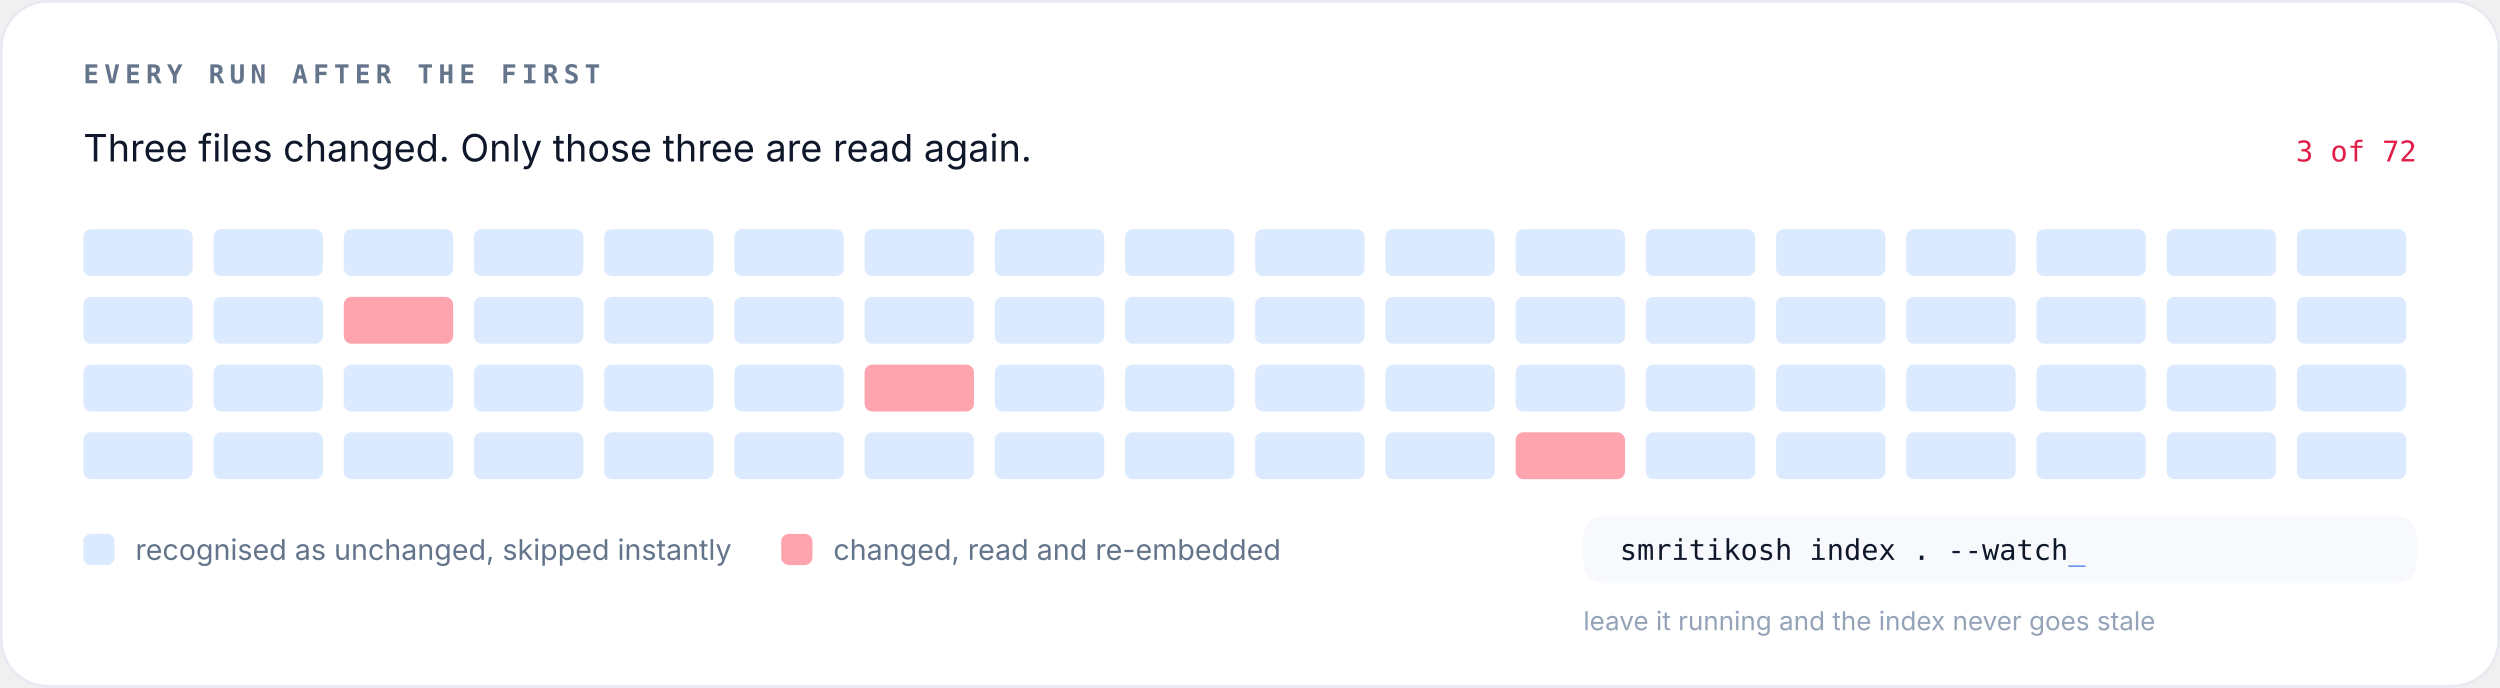
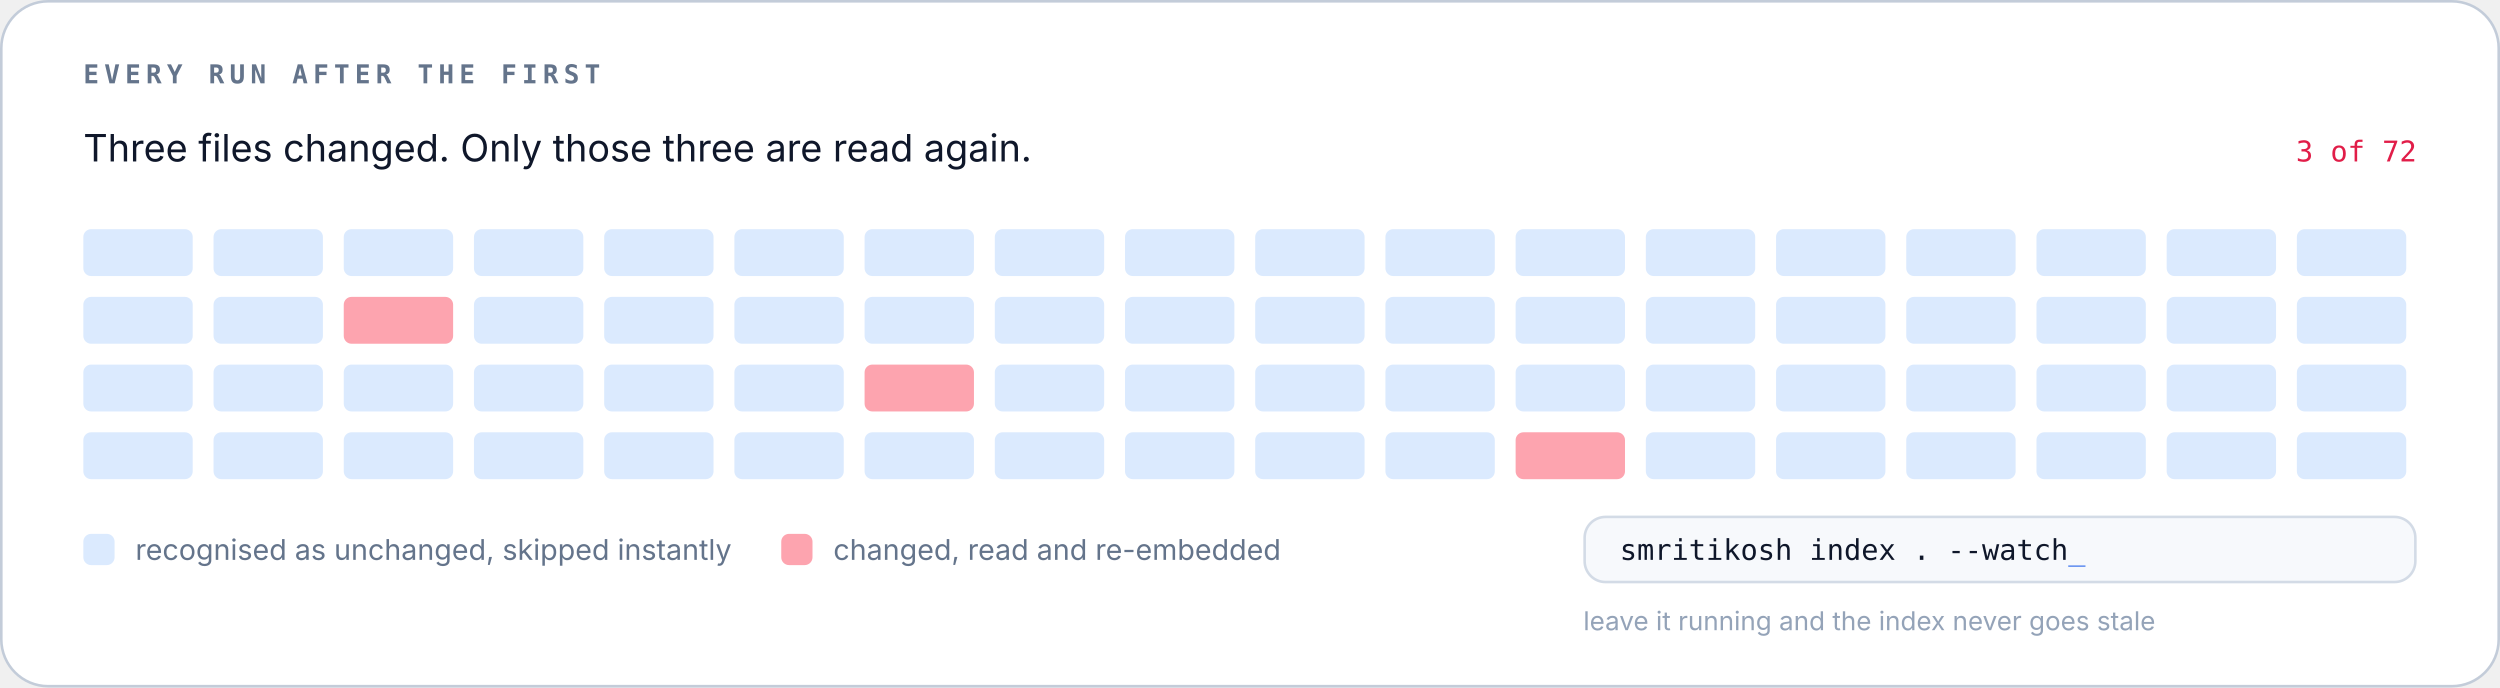
<svg xmlns="http://www.w3.org/2000/svg" viewBox="0 0 960 264" width="960" height="264" role="img" aria-label="A grid of 72 files after a re-index. Three of them changed and are read again; the other 69 are recognised as unchanged and skipped instantly, with their existing vectors reused. Keywords: incremental indexing, delta processing, SHA-256 file skipping, chunk memoization, watch mode.">
  <defs>
    <style>
      .sans{font-family:Inter,-apple-system,BlinkMacSystemFont,"Segoe UI",Roboto,Helvetica,Arial,sans-serif}
      .mono{font-family:"JetBrains Mono",ui-monospace,SFMono-Regular,Menlo,Consolas,monospace}
      .cap{font-size:10px;letter-spacing:.2em;font-weight:700}
      .ink{fill:#0F172A}
      .mut{fill:#64748B}
      .faint{fill:#94A3B8}

      .changed { animation: sk-changed 2.2s ease-in-out infinite; }
      @keyframes sk-changed { 0%,100% { opacity:1 } 50% { opacity:.38 } }

      .type { animation: sk-type 5s steps(1,end) infinite; }
      @keyframes sk-type { 0%,48% { opacity:1 } 50%,98% { opacity:0 } 100% { opacity:1 } }

      @media (prefers-reduced-motion: reduce) {
        .changed,.type { animation:none }
      }
    </style>
  </defs>
-   <rect x="0.5" y="0.5" width="959" height="263" rx="18" fill="#FFFFFF" stroke="#E7EAF0" />
+   <rect x="0.5" y="0.5" width="959" height="263" rx="18" fill="#FFFFFF" stroke="#C3CCD9" />
  <text class="mono cap" x="32" y="32" fill="#64748B">EVERY RUN AFTER THE FIRST</text>
  <text class="sans ink" x="32" y="62" font-size="14.5">Three files changed. Only those three are read again.</text>
  <text class="mono" x="928" y="62" font-size="11" fill="#E11D48" text-anchor="end">3 of 72</text>
  <g fill="#DBEAFE">
    <rect x="32" y="88" width="42" height="18" rx="3" />
    <rect x="82" y="88" width="42" height="18" rx="3" />
    <rect x="132" y="88" width="42" height="18" rx="3" />
    <rect x="182" y="88" width="42" height="18" rx="3" />
    <rect x="232" y="88" width="42" height="18" rx="3" />
    <rect x="282" y="88" width="42" height="18" rx="3" />
    <rect x="332" y="88" width="42" height="18" rx="3" />
    <rect x="382" y="88" width="42" height="18" rx="3" />
    <rect x="432" y="88" width="42" height="18" rx="3" />
    <rect x="482" y="88" width="42" height="18" rx="3" />
    <rect x="532" y="88" width="42" height="18" rx="3" />
    <rect x="582" y="88" width="42" height="18" rx="3" />
    <rect x="632" y="88" width="42" height="18" rx="3" />
    <rect x="682" y="88" width="42" height="18" rx="3" />
    <rect x="732" y="88" width="42" height="18" rx="3" />
    <rect x="782" y="88" width="42" height="18" rx="3" />
    <rect x="832" y="88" width="42" height="18" rx="3" />
    <rect x="882" y="88" width="42" height="18" rx="3" />
    <rect x="32" y="114" width="42" height="18" rx="3" />
    <rect x="82" y="114" width="42" height="18" rx="3" />
    <rect class="changed" fill="#FDA4AF" x="132" y="114" width="42" height="18" rx="3" />
    <rect x="182" y="114" width="42" height="18" rx="3" />
    <rect x="232" y="114" width="42" height="18" rx="3" />
    <rect x="282" y="114" width="42" height="18" rx="3" />
    <rect x="332" y="114" width="42" height="18" rx="3" />
    <rect x="382" y="114" width="42" height="18" rx="3" />
    <rect x="432" y="114" width="42" height="18" rx="3" />
    <rect x="482" y="114" width="42" height="18" rx="3" />
    <rect x="532" y="114" width="42" height="18" rx="3" />
    <rect x="582" y="114" width="42" height="18" rx="3" />
    <rect x="632" y="114" width="42" height="18" rx="3" />
    <rect x="682" y="114" width="42" height="18" rx="3" />
    <rect x="732" y="114" width="42" height="18" rx="3" />
    <rect x="782" y="114" width="42" height="18" rx="3" />
    <rect x="832" y="114" width="42" height="18" rx="3" />
    <rect x="882" y="114" width="42" height="18" rx="3" />
    <rect x="32" y="140" width="42" height="18" rx="3" />
    <rect x="82" y="140" width="42" height="18" rx="3" />
    <rect x="132" y="140" width="42" height="18" rx="3" />
    <rect x="182" y="140" width="42" height="18" rx="3" />
    <rect x="232" y="140" width="42" height="18" rx="3" />
    <rect x="282" y="140" width="42" height="18" rx="3" />
    <rect class="changed" fill="#FDA4AF" x="332" y="140" width="42" height="18" rx="3" style="animation-delay:.45s" />
    <rect x="382" y="140" width="42" height="18" rx="3" />
    <rect x="432" y="140" width="42" height="18" rx="3" />
    <rect x="482" y="140" width="42" height="18" rx="3" />
    <rect x="532" y="140" width="42" height="18" rx="3" />
    <rect x="582" y="140" width="42" height="18" rx="3" />
    <rect x="632" y="140" width="42" height="18" rx="3" />
    <rect x="682" y="140" width="42" height="18" rx="3" />
    <rect x="732" y="140" width="42" height="18" rx="3" />
    <rect x="782" y="140" width="42" height="18" rx="3" />
    <rect x="832" y="140" width="42" height="18" rx="3" />
    <rect x="882" y="140" width="42" height="18" rx="3" />
    <rect x="32" y="166" width="42" height="18" rx="3" />
    <rect x="82" y="166" width="42" height="18" rx="3" />
    <rect x="132" y="166" width="42" height="18" rx="3" />
    <rect x="182" y="166" width="42" height="18" rx="3" />
    <rect x="232" y="166" width="42" height="18" rx="3" />
    <rect x="282" y="166" width="42" height="18" rx="3" />
    <rect x="332" y="166" width="42" height="18" rx="3" />
    <rect x="382" y="166" width="42" height="18" rx="3" />
    <rect x="432" y="166" width="42" height="18" rx="3" />
    <rect x="482" y="166" width="42" height="18" rx="3" />
    <rect x="532" y="166" width="42" height="18" rx="3" />
    <rect class="changed" fill="#FDA4AF" x="582" y="166" width="42" height="18" rx="3" style="animation-delay:.9s" />
    <rect x="632" y="166" width="42" height="18" rx="3" />
    <rect x="682" y="166" width="42" height="18" rx="3" />
    <rect x="732" y="166" width="42" height="18" rx="3" />
    <rect x="782" y="166" width="42" height="18" rx="3" />
    <rect x="832" y="166" width="42" height="18" rx="3" />
    <rect x="882" y="166" width="42" height="18" rx="3" />
  </g>
  <rect x="32" y="205" width="12" height="12" rx="3" fill="#DBEAFE" />
  <text class="sans mut" x="52" y="215" font-size="11">recognised as unchanged, skipped instantly</text>
  <rect x="300" y="205" width="12" height="12" rx="3" fill="#FDA4AF" />
  <text class="sans mut" x="320" y="215" font-size="11">changed, read and re-embedded</text>
-   <rect x="608" y="198" width="320" height="26" rx="8" fill="#F7F9FC" />
+   <rect x="608.5" y="198.5" width="319" height="25" rx="8" fill="#F7F9FC" stroke="#D3DBE6" />
  <text class="mono ink" x="622" y="215" font-size="11">smritikosh index . --watch<tspan class="type" fill="#2563EB">_</tspan>
  </text>
  <text class="sans faint" x="608" y="242" font-size="10">leave it running and the index never goes stale</text>
</svg>
